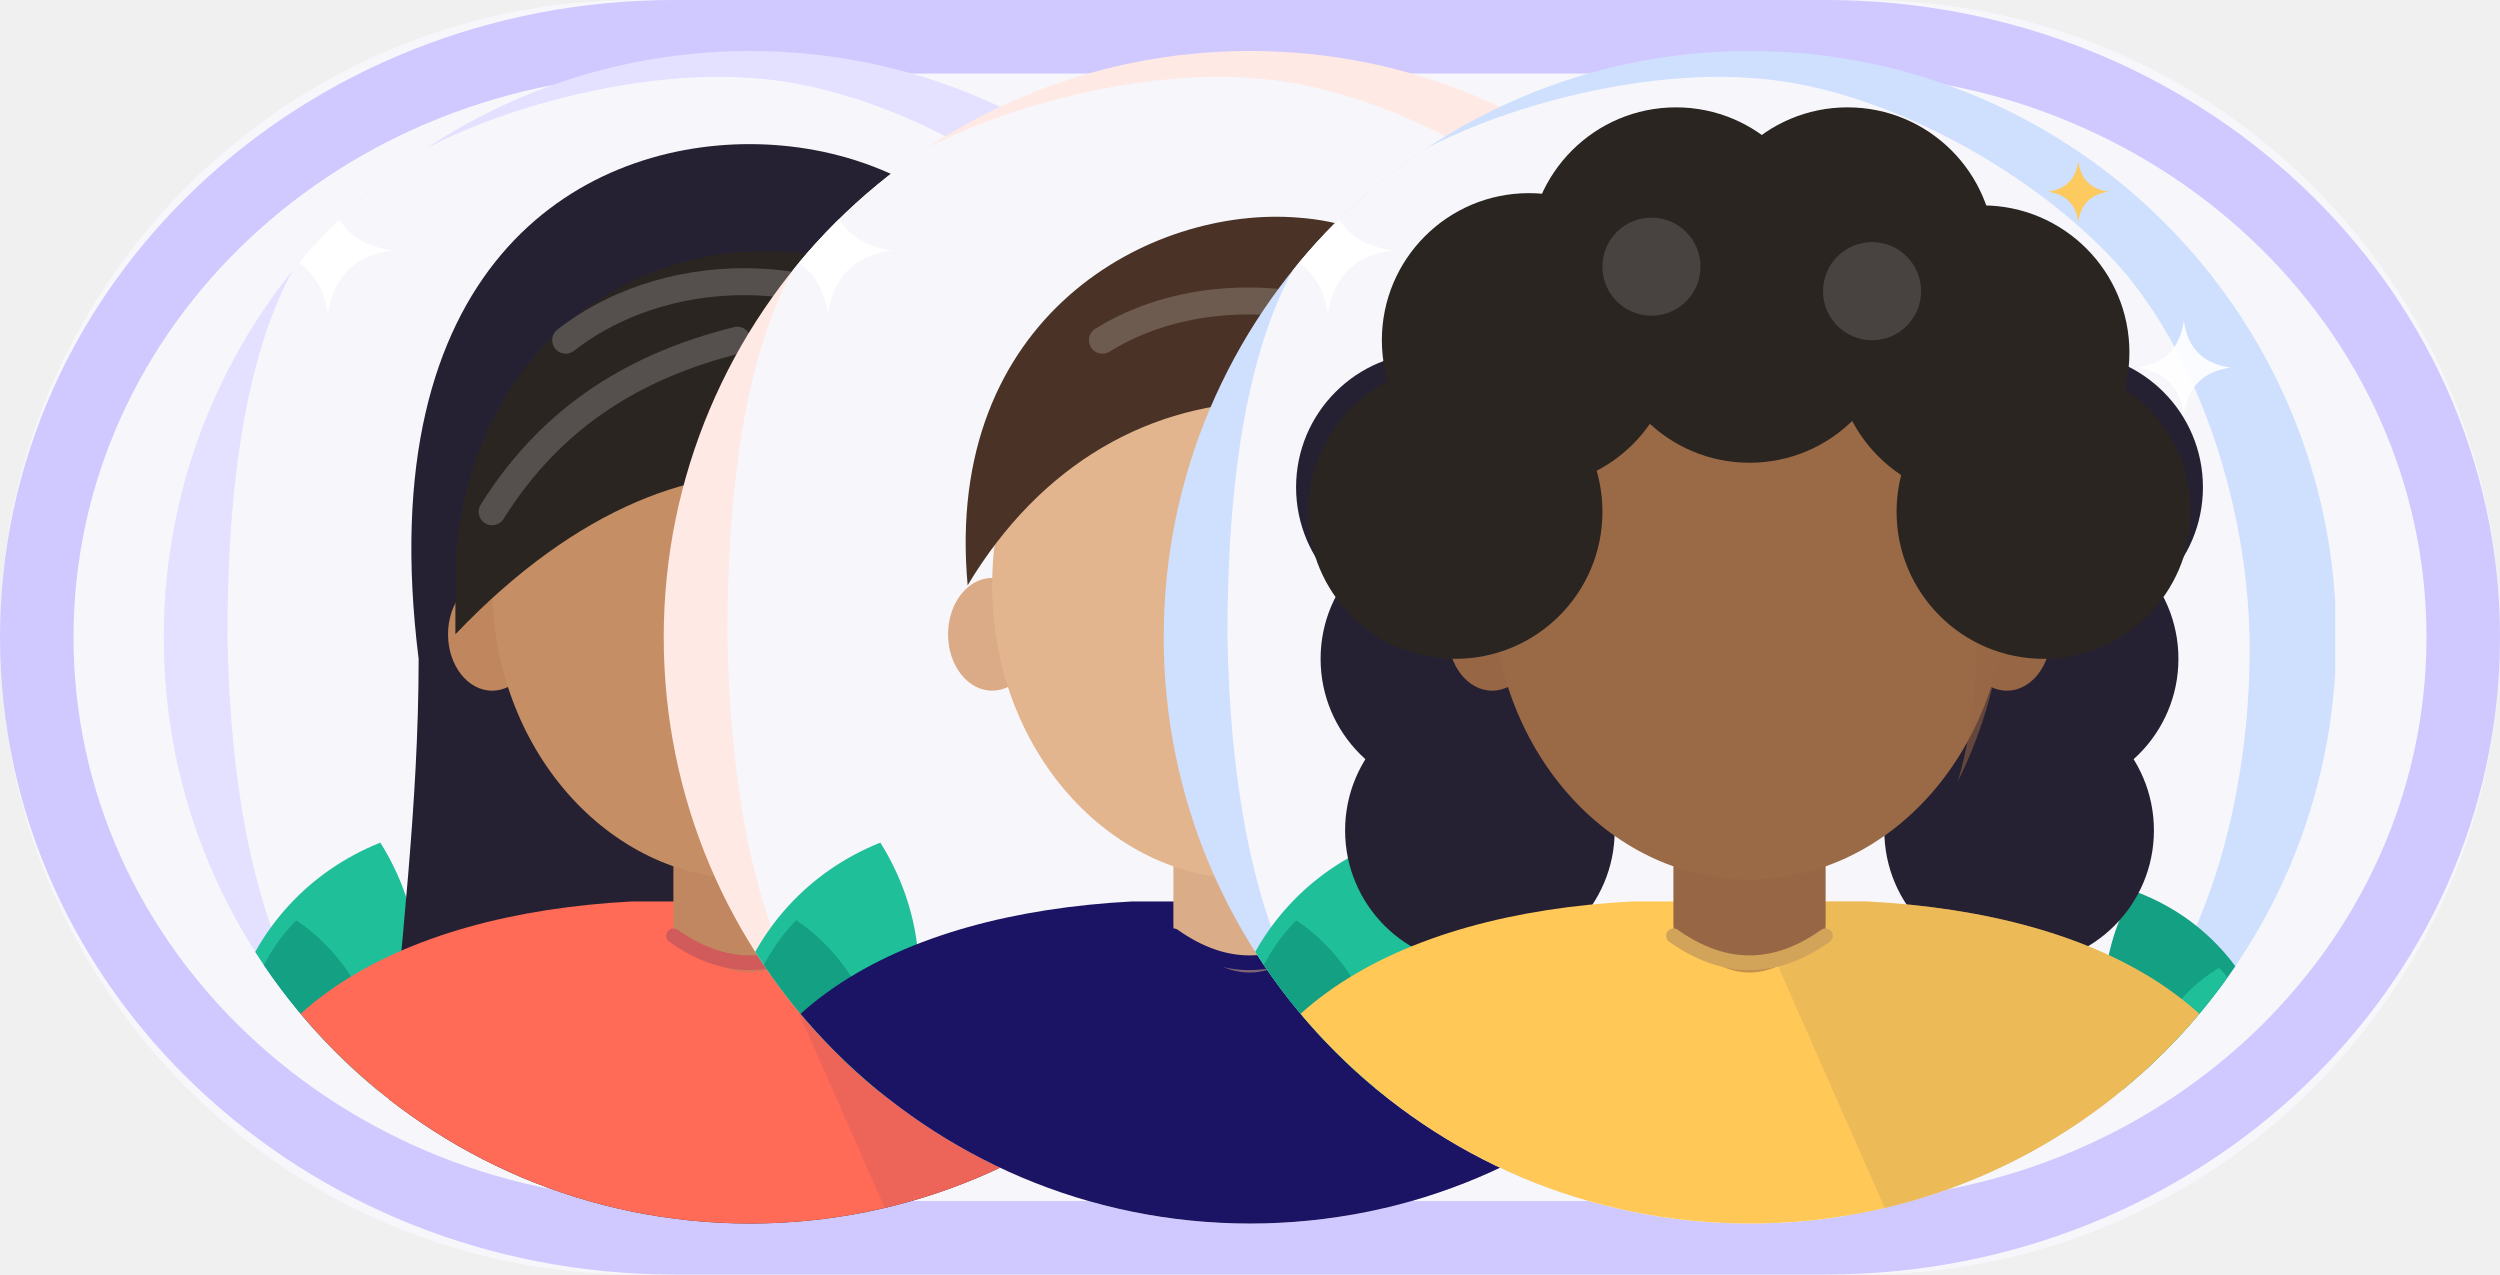
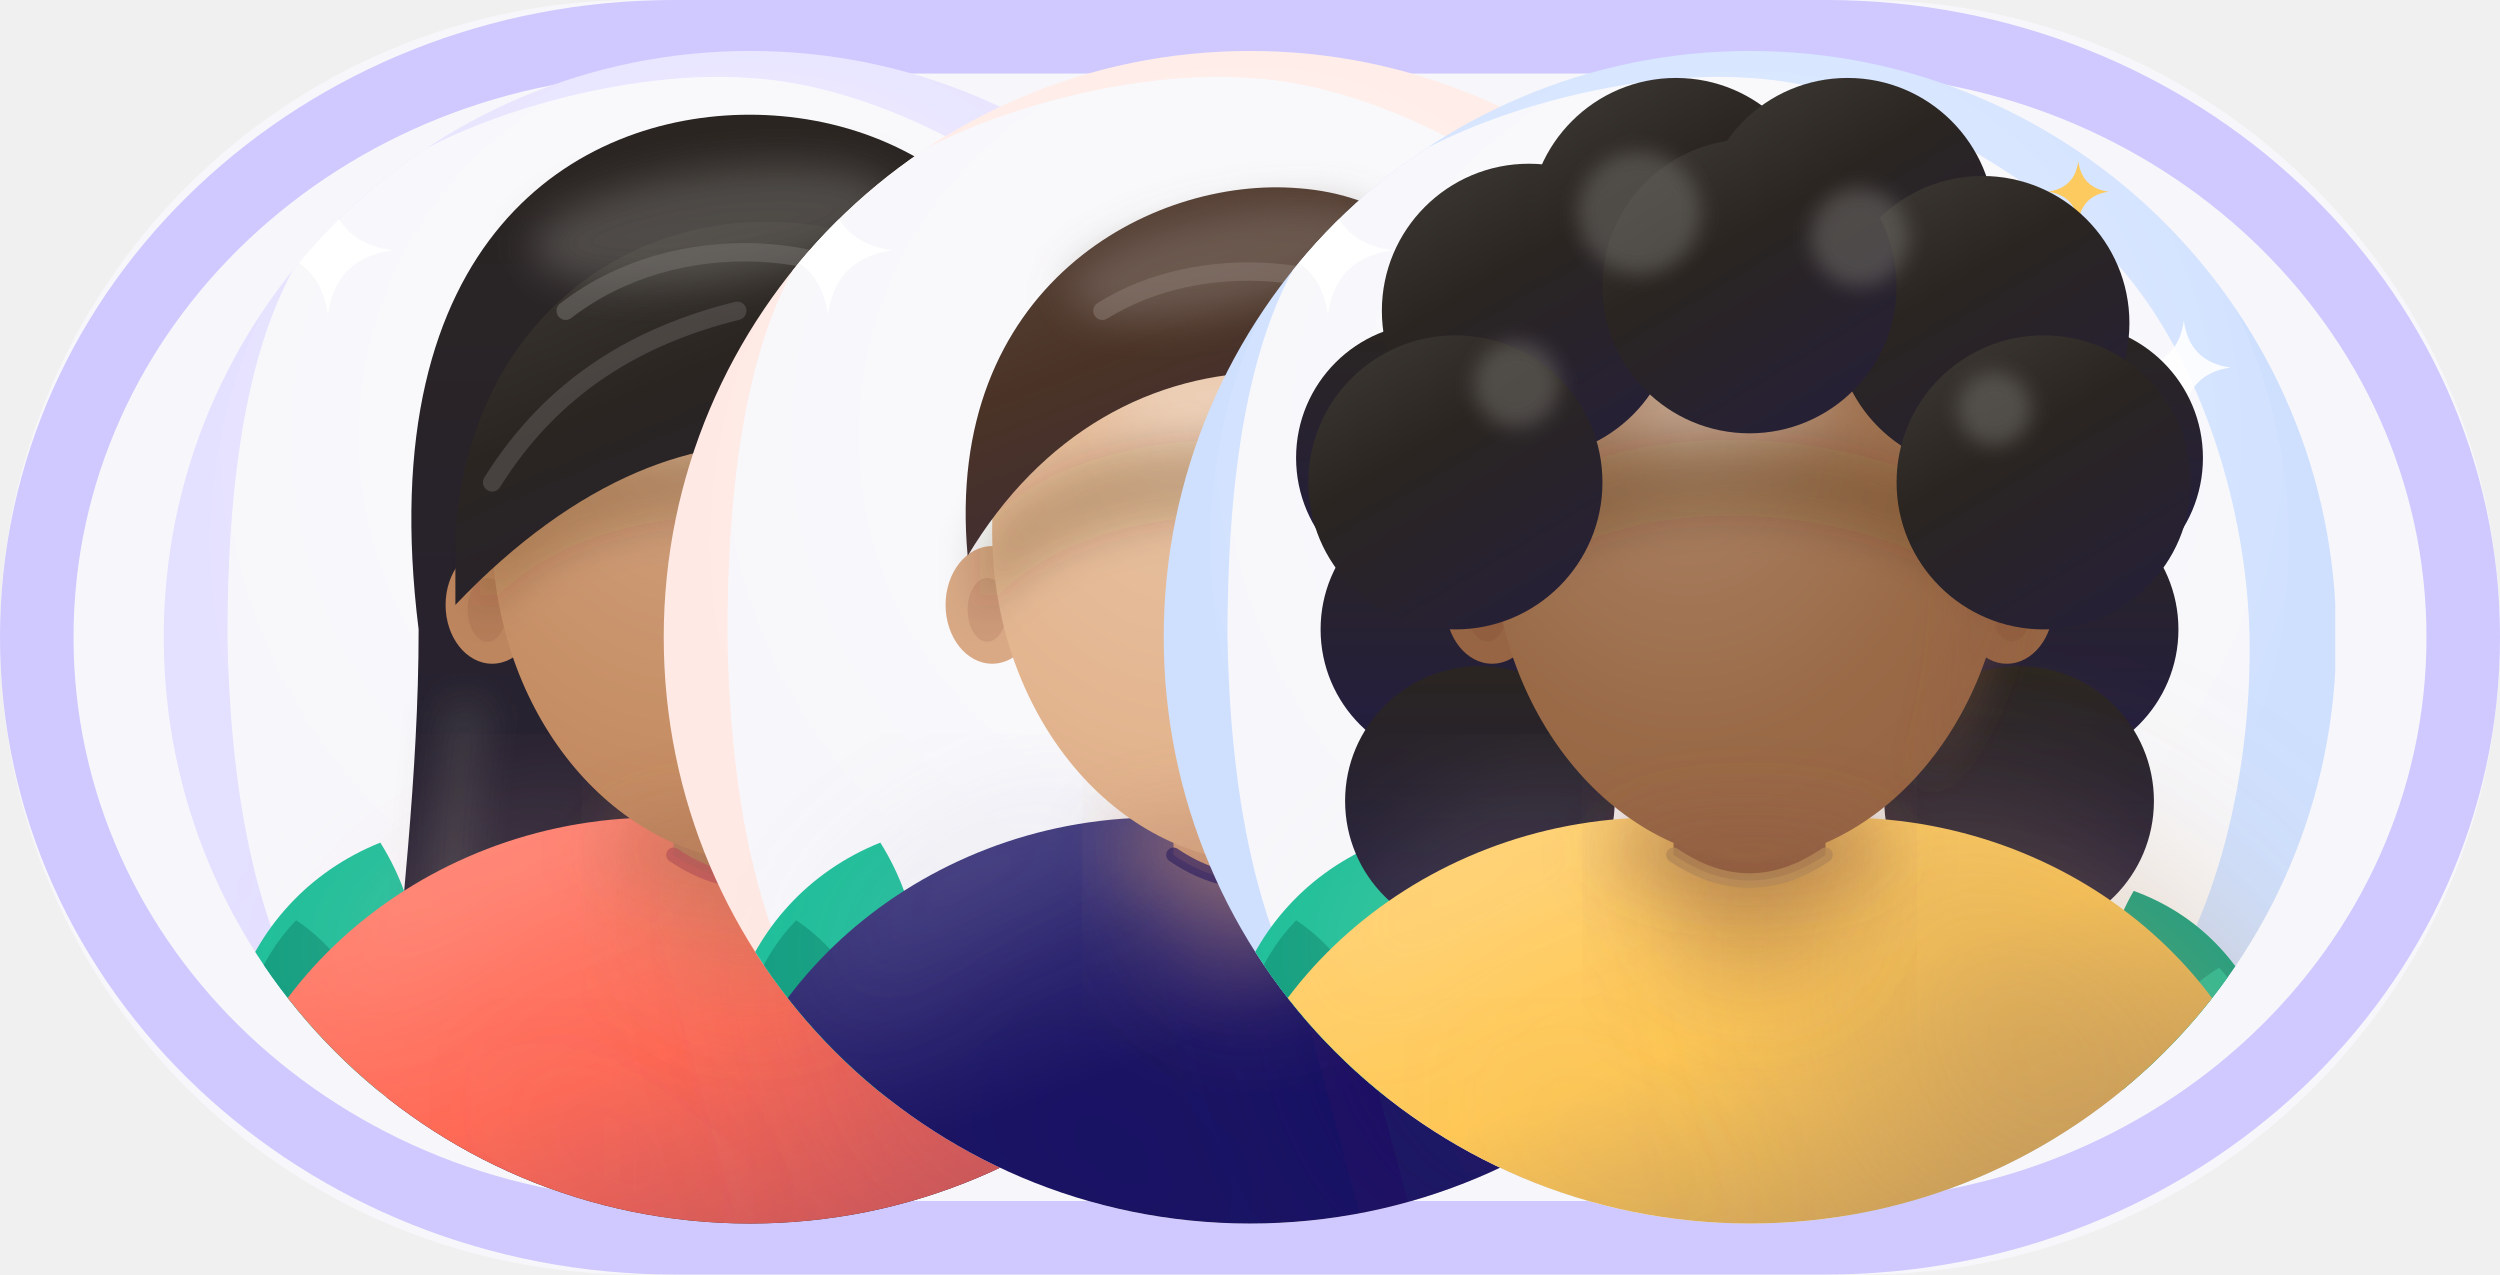
<svg xmlns="http://www.w3.org/2000/svg" viewBox="0 0 102 52" width="102" height="52" preserveAspectRatio="xMidYMid slice">
+   <defs>
+     <filter id="b1" x="-60%" y="-60%" width="220%" height="220%">
+       <feGaussianBlur stdDeviation="0.8" />
+     </filter>
+     <filter id="b2" x="-60%" y="-60%" width="220%" height="220%">
+       <feGaussianBlur stdDeviation="1.6" />
+     </filter>
+     <filter id="b3" x="-60%" y="-60%" width="220%" height="220%">
+       <feGaussianBlur stdDeviation="2.6" />
+     </filter>
+     <filter id="b5" x="-60%" y="-60%" width="220%" height="220%">
+       <feGaussianBlur stdDeviation="4.5" />
+     </filter>
+     <filter id="b8" x="-60%" y="-60%" width="220%" height="220%">
+       <feGaussianBlur stdDeviation="8" />
+     </filter>
+     <radialGradient id="pgl" cx="0.2" cy="0.12" r="0.95">
+       <stop offset="0" stop-color="#ffffff" stop-opacity="0.2" />
+       <stop offset="1" stop-color="#ffffff" stop-opacity="0" />
+     </radialGradient>
+     <linearGradient id="pvg" x1="0" y1="0.55" x2="0" y2="1">
+       <stop offset="0" stop-color="#1b1464" stop-opacity="0" />
+       <stop offset="1" stop-color="#1b1464" stop-opacity="0.14" />
+     </linearGradient>
+     <filter id="pgr" x="0" y="0" width="100%" height="100%">
+       <feTurbulence type="fractalNoise" baseFrequency="0.9" numOctaves="2" seed="7" />
+       <feColorMatrix type="saturate" values="0" />
+     </filter>
+   </defs>
  <rect x="0" y="0" width="102" height="52" rx="26" fill="#f7f7fb" />
  <rect x="1.5" y="1.5" width="99" height="49" rx="26" fill="none" stroke="#cfc9ff" stroke-width="3" />
  <svg x="6.68" y="2.08" width="47.84" height="47.84">
    <defs>
      <clipPath id="c31">
        <circle cx="23.92" cy="23.92" r="23.92" />
      </clipPath>
    </defs>
    <g clip-path="url(#c31)">
+       <defs>
+         <linearGradient id="t145" x1="0" y1="0" x2="1" y2="1">
+           <stop offset="0" stop-color="#ff8c7c" />
+           <stop offset="0.5" stop-color="#ff6b57" />
+           <stop offset="1" stop-color="#b14d5b" />
+         </linearGradient>
+         <linearGradient id="k146" x1="0" y1="0" x2="0" y2="1">
+           <stop offset="0" stop-color="#cf9f7b" />
+           <stop offset="1" stop-color="#af7553" />
+         </linearGradient>
+         <radialGradient id="o147" cx="0.5" cy="0.4" r="0.55">
+           <stop offset="0" stop-color="#ffffff" stop-opacity="0.55" />
+           <stop offset="1" stop-color="#ffffff" stop-opacity="0" />
+         </radialGradient>
+       </defs>
      <rect x="0" y="0" width="47.8" height="47.8" rx="0" fill="#e4e0ff" />
      <path d="M44.3 23.9C44.4 29.1 43.1 35.7 39.7 39.7C36.3 43.8 29.3 48.1 23.9 48.2C18.5 48.4 10.7 44.7 7.1 40.7C3.6 36.6 2.7 29.6 2.6 23.9C2.6 18.3 3.2 10.6 6.8 6.8C10.3 3 18.5 0.7 23.9 1.1C29.3 1.4 35.6 5 39 8.8C42.4 12.7 44.2 18.8 44.3 23.9Z" fill="#f7f7fb" />
+       <circle cx="23.9" cy="20.1" r="22" fill="url(#o147)" />
      <g transform="translate(3.8 47.8) rotate(18)">
        <path d="M0 0C4.9 -4.9 4.9 -12.2 0 -16.3C-4.9 -12.2 -4.9 -4.9 0 0Z" fill="#1fbf9a" />
      </g>
      <g transform="translate(6.7 47.8) rotate(-6)">
        <path d="M0 0C3.7 -3.7 3.7 -9.3 0 -12.4C-3.7 -9.3 -3.7 -3.7 0 0Z" fill="#14a082" />
      </g>
      <g transform="translate(44.5 47.8) rotate(-20)">
        <path d="M0 0C4.3 -4.3 4.3 -10.8 0 -14.4C-4.3 -10.8 -4.3 -4.3 0 0Z" fill="#14a082" />
      </g>
      <g transform="translate(41.6 47.8) rotate(8)">
        <path d="M0 0C3.2 -3.2 3.2 -7.9 0 -10.5C-3.2 -7.9 -3.2 -3.2 0 0Z" fill="#1fbf9a" />
      </g>
      <path d="M6.698 5.502Q7.013 7.817 9.329 8.133Q7.013 8.449 6.698 10.764Q6.382 8.449 4.066 8.133Q6.382 7.817 6.698 5.502Z" fill="#ffffff" opacity="0.95" />
      <path d="M41.621 11.003Q41.85 12.687 43.534 12.917Q41.85 13.146 41.621 14.83Q41.391 13.146 39.707 12.917Q41.391 12.687 41.621 11.003Z" fill="#ffffff" opacity="0.9" />
      <path d="M37.315 4.497Q37.464 5.592 38.559 5.741Q37.464 5.89 37.315 6.985Q37.166 5.89 36.071 5.741Q37.166 5.592 37.315 4.497Z" fill="#ffc857" opacity="0.95" />
-       <g transform="translate(23.9 21.8) scale(0.5)">
-         <path d="M-27 6C-31-26-14-36 0-36S31-26 27 6C27 30 33 52 28 76C16 80-16 80-28 76C-33 52-27 30-27 6Z" fill="#262132" />
-       </g>
-       <path d="M1.9 47.84C1.9 39.2 9.6 35.2 19.1 34.7L28.7 34.7C38.3 35.2 45.9 39.2 45.9 47.84Z" fill="#ff6b57" />
-       <path d="M23.9 34.7L28.7 34.7C38.3 35.2 45.9 39.2 45.9 47.84L29.7 47.84Z" fill="#d15a5a" opacity="0.4" />
-       <path d="M20.8 29.4h6.2V36.1Q23.9 38.3 20.8 36.1Z" fill="#c68e64" />
-       <path d="M20.8 29.4h6.2v6.3Q23.9 39.5 20.8 35.7Z" fill="#bb825c" opacity="0.55" />
-       <path d="M20.8 36.1Q23.9 38.3 27 36.1" stroke="#d15a5a" stroke-width="0.6" fill="none" stroke-linecap="round" />
-       <g transform="translate(23.9 21.8) scale(0.5)">
-         <ellipse cx="-21" cy="4" rx="3.6" ry="4.6" fill="#c0875f" />
-         <ellipse cx="21" cy="4" rx="3.6" ry="4.6" fill="#c0875f" />
-         <ellipse cx="0" cy="0" rx="21" ry="24" fill="#c68e64" />
-         <path d="M10-22C22-18 24 2 17 16C20 6 19-12 10-22Z" fill="#be865e" opacity="0.55" />
-         <path d="M-24-2C-22-28 6-35 22-18C24-8 22 0 21 6C16-10-4-17-24 4Z" fill="#2a2521" />
-         <path d="M-15-20C-6-27 8-26 15-19" stroke="#66625f" stroke-width="2.2" fill="none" stroke-linecap="round" opacity="0.7" />
-         <path d="M-21-6C-16-14-9-18-1-20" stroke="#66625f" stroke-width="2.2" fill="none" stroke-linecap="round" opacity="0.7" />
-         <path d="M20 6C23 24 23 44 20 62" stroke="#66625f" stroke-width="2.2" fill="none" stroke-linecap="round" opacity="0.7" />
+       <g transform="translate(23.9 20.6) scale(0.5)">
+         <defs>
+           <linearGradient id="h148" x1="0" y1="0" x2="0.6" y2="1">
+             <stop offset="0" stop-color="#3f3b37" />
+             <stop offset="0.45" stop-color="#2a2521" />
+             <stop offset="1" stop-color="#262035" />
+           </linearGradient>
+           <linearGradient id="hl149" x1="0" y1="0" x2="0" y2="1">
+             <stop offset="0" stop-color="#2a2521" />
+             <stop offset="1" stop-color="#231d43" />
+           </linearGradient>
+         </defs>
+         <path d="M-27 6C-31-26-14-36 0-36S31-26 27 6C27 30 33 52 28 76C16 80-16 80-28 76C-33 52-27 30-27 6Z" fill="url(#hl149)" />
+         <g filter="url(#b2)">
+           <path d="M-23 12C-26 34-24 56-21 72" stroke="#726f6c" stroke-width="3.2" fill="none" opacity="0.32" />
+           <path d="M22 14C25 36 24 56 21 70" stroke="#726f6c" stroke-width="2.4" fill="none" opacity="0.25" />
+         </g>
+       </g>
+       <path d="M1.9 47.84C1.9 39.2 9.6 31.8 19.1 31.3L28.7 31.3C38.3 31.8 45.9 39.2 45.9 47.84Z" fill="url(#t145)" />
+       <g filter="url(#b5)">
+         <path d="M26.3 31.8C38.3 31.8 45.9 39.2 45.9 47.84L30.6 47.84Z" fill="#bf535b" opacity="0.5" />
+       </g>
+       <g filter="url(#b3)">
+         <path d="M7.7 38.3C10.5 32.8 16.3 31.8 19.1 31.8" stroke="#ffc4bc" stroke-width="1" fill="none" opacity="0.6" />
+       </g>
+       <g filter="url(#b3)">
+         <path d="M14.4 42.1Q18.2 44.5 22 47.84" stroke="#bf535b" stroke-width="1.2" fill="none" opacity="0.35" />
+       </g>
+       <path d="M20.8 28.2h6.2V32.8Q23.9 34.9 20.8 32.8Z" fill="url(#k146)" />
+       <g filter="url(#b3)">
+         <path d="M20.8 29.4h6.2v6.3Q23.9 39.6 20.8 35.2Z" fill="#b87f5a" opacity="0.6" />
+       </g>
+       <path d="M20.8 32.8Q23.9 34.9 27 32.8" stroke="#bf535b" stroke-width="0.6" fill="none" stroke-linecap="round" opacity="0.8" />
+       <g transform="translate(23.9 20.6) scale(0.5)">
+         <defs>
+           <radialGradient id="s150" cx="0.38" cy="0.3" r="0.85">
+             <stop offset="0" stop-color="#cfa07d" />
+             <stop offset="0.6" stop-color="#c68e64" />
+             <stop offset="1" stop-color="#ba815b" />
+           </radialGradient>
+         </defs>
+         <ellipse cx="-21" cy="4" rx="3.8" ry="4.8" fill="#be865e" />
+         <ellipse cx="-21.4" cy="4.4" rx="1.6" ry="2.6" fill="#af7553" opacity="0.6" />
+         <ellipse cx="21" cy="4" rx="3.8" ry="4.8" fill="#be865e" />
+         <ellipse cx="21.4" cy="4.4" rx="1.6" ry="2.6" fill="#af7553" opacity="0.6" />
+         <path d="M-21-2C-21-18-11-24 0-24C11-24 21-18 21-2C21 12 12 24 0 25C-12 24-21 12-21-2Z" fill="url(#s150)" />
+         <g filter="url(#b2)">
+           <path d="M11-22C24-16 24 8 14 19C19 6 18-10 11-22Z" fill="#b77d58" opacity="0.38" />
+         </g>
+         <g filter="url(#b3)">
+           <ellipse cx="-3" cy="-13" rx="9" ry="4" fill="#fff" opacity="0.28" />
+           <ellipse cx="0" cy="24" rx="12" ry="3.6" fill="#a86d4d" opacity="0.3" />
+         </g>
+         <g filter="url(#b2)">
+           <path d="M-22-2C-14-12 10-12 22-2L22 5C10-6-14-6-22 5Z" fill="#3a1d14" opacity="0.2" />
+         </g>
+         <path d="M-24-2C-22-28 6-35 22-18C24-8 22 0 21 6C16-10-4-17-24 4Z" fill="url(#h148)" />
+         <g filter="url(#b2)">
+           <ellipse cx="-3" cy="-27" rx="15" ry="4.5" fill="#726f6c" opacity="0.5" transform="rotate(-8 -3 -27)" />
+         </g>
+         <path d="M-15-20C-6-27 8-26 15-19" stroke="#726f6c" stroke-width="1.5" fill="none" stroke-linecap="round" opacity="0.55" />
+         <path d="M-21-6C-16-14-9-18-1-20" stroke="#726f6c" stroke-width="1.5" fill="none" stroke-linecap="round" opacity="0.4" />
      </g>
    </g>
  </svg>
  <svg x="27.08" y="2.08" width="47.84" height="47.84">
    <defs>
      <clipPath id="c51">
        <circle cx="23.92" cy="23.92" r="23.92" />
      </clipPath>
    </defs>
    <g clip-path="url(#c51)">
+       <defs>
+         <linearGradient id="t151" x1="0" y1="0" x2="1" y2="1">
+           <stop offset="0" stop-color="#4d4886" />
+           <stop offset="0.5" stop-color="#1b1464" />
+           <stop offset="1" stop-color="#1b1464" />
+         </linearGradient>
+         <linearGradient id="k152" x1="0" y1="0" x2="0" y2="1">
+           <stop offset="0" stop-color="#e7c0a0" />
+           <stop offset="1" stop-color="#c49071" />
+         </linearGradient>
+         <radialGradient id="o153" cx="0.5" cy="0.4" r="0.55">
+           <stop offset="0" stop-color="#ffffff" stop-opacity="0.55" />
+           <stop offset="1" stop-color="#ffffff" stop-opacity="0" />
+         </radialGradient>
+       </defs>
      <rect x="0" y="0" width="47.8" height="47.8" rx="0" fill="#ffe9e4" />
      <path d="M44.3 23.9C44.4 29.1 43.1 35.7 39.7 39.7C36.3 43.8 29.3 48.1 23.9 48.2C18.5 48.4 10.7 44.7 7.1 40.7C3.6 36.6 2.7 29.6 2.6 23.9C2.6 18.3 3.2 10.6 6.8 6.8C10.3 3 18.5 0.7 23.9 1.1C29.3 1.4 35.6 5 39 8.8C42.4 12.7 44.2 18.8 44.3 23.9Z" fill="#f7f7fb" />
+       <circle cx="23.9" cy="20.1" r="22" fill="url(#o153)" />
      <g transform="translate(3.8 47.8) rotate(18)">
        <path d="M0 0C4.9 -4.9 4.9 -12.2 0 -16.3C-4.9 -12.2 -4.9 -4.9 0 0Z" fill="#1fbf9a" />
      </g>
      <g transform="translate(6.7 47.8) rotate(-6)">
        <path d="M0 0C3.7 -3.7 3.7 -9.3 0 -12.4C-3.7 -9.3 -3.7 -3.7 0 0Z" fill="#14a082" />
      </g>
      <g transform="translate(44.5 47.8) rotate(-20)">
        <path d="M0 0C4.3 -4.3 4.3 -10.8 0 -14.4C-4.3 -10.8 -4.3 -4.3 0 0Z" fill="#14a082" />
      </g>
      <g transform="translate(41.6 47.8) rotate(8)">
        <path d="M0 0C3.2 -3.2 3.2 -7.9 0 -10.5C-3.2 -7.9 -3.2 -3.2 0 0Z" fill="#1fbf9a" />
      </g>
      <path d="M6.698 5.502Q7.013 7.817 9.329 8.133Q7.013 8.449 6.698 10.764Q6.382 8.449 4.066 8.133Q6.382 7.817 6.698 5.502Z" fill="#ffffff" opacity="0.95" />
      <path d="M41.621 11.003Q41.85 12.687 43.534 12.917Q41.85 13.146 41.621 14.83Q41.391 13.146 39.707 12.917Q41.391 12.687 41.621 11.003Z" fill="#ffffff" opacity="0.9" />
      <path d="M37.315 4.497Q37.464 5.592 38.559 5.741Q37.464 5.89 37.315 6.985Q37.166 5.89 36.071 5.741Q37.166 5.592 37.315 4.497Z" fill="#ffc857" opacity="0.95" />
-       <g transform="translate(23.9 21.8) scale(0.5)" />
-       <path d="M1.9 47.84C1.9 39.2 9.6 35.2 19.1 34.7L28.7 34.7C38.3 35.2 45.9 39.2 45.9 47.84Z" fill="#1b1464" />
-       <path d="M23.9 34.7L28.7 34.7C38.3 35.2 45.9 39.2 45.9 47.84L29.7 47.84Z" fill="#1b1464" opacity="0.4" />
-       <path d="M20.8 29.4h6.2V36.1Q23.9 38.3 20.8 36.1Z" fill="#e3b58f" />
-       <path d="M20.8 29.4h6.2v6.3Q23.9 39.5 20.8 35.7Z" fill="#d4a481" opacity="0.55" />
-       <path d="M20.8 36.1Q23.9 38.3 27 36.1" stroke="#1b1464" stroke-width="0.6" fill="none" stroke-linecap="round" />
-       <g transform="translate(23.9 21.8) scale(0.5)">
-         <ellipse cx="-21" cy="4" rx="3.6" ry="4.6" fill="#dbab87" />
-         <ellipse cx="21" cy="4" rx="3.6" ry="4.6" fill="#dbab87" />
-         <ellipse cx="0" cy="0" rx="21" ry="24" fill="#e3b58f" />
-         <path d="M10-22C22-18 24 2 17 16C20 6 19-12 10-22Z" fill="#d9a985" opacity="0.55" />
-         <path d="M-23 0C-25-22-8-31 4-30C18-29 25-14 22 0C18-8 12-14 2-15C-8-15-17-10-23 0Z" fill="#4a3326" />
-         <path d="M-12-20C-4-25 8-24 15-18" stroke="#7d6c63" stroke-width="2.2" fill="none" stroke-linecap="round" opacity="0.7" />
+       <g transform="translate(23.9 20.6) scale(0.5)">
+         <defs>
+           <linearGradient id="h154" x1="0" y1="0" x2="0.6" y2="1">
+             <stop offset="0" stop-color="#5c473c" />
+             <stop offset="0.45" stop-color="#4a3326" />
+             <stop offset="1" stop-color="#3c2a39" />
+           </linearGradient>
+           <linearGradient id="hl155" x1="0" y1="0" x2="0" y2="1">
+             <stop offset="0" stop-color="#4a3326" />
+             <stop offset="1" stop-color="#332445" />
+           </linearGradient>
+         </defs>
+       </g>
+       <path d="M1.9 47.84C1.9 39.2 9.6 31.8 19.1 31.3L28.7 31.3C38.3 31.8 45.9 39.2 45.9 47.84Z" fill="url(#t151)" />
+       <g filter="url(#b5)">
+         <path d="M26.3 31.8C38.3 31.8 45.9 39.2 45.9 47.84L30.6 47.84Z" fill="#1b1464" opacity="0.5" />
+       </g>
+       <g filter="url(#b3)">
+         <path d="M7.7 38.3C10.5 32.8 16.3 31.8 19.1 31.8" stroke="#a4a1c1" stroke-width="1" fill="none" opacity="0.6" />
+       </g>
+       <g filter="url(#b3)">
+         <path d="M14.4 42.1Q18.2 44.5 22 47.84" stroke="#1b1464" stroke-width="1.2" fill="none" opacity="0.35" />
+       </g>
+       <path d="M20.8 28.2h6.2V32.8Q23.9 34.9 20.8 32.8Z" fill="url(#k152)" />
+       <g filter="url(#b3)">
+         <path d="M20.8 29.4h6.2v6.3Q23.9 39.6 20.8 35.2Z" fill="#d09f7d" opacity="0.6" />
+       </g>
+       <path d="M20.8 32.8Q23.9 34.9 27 32.8" stroke="#1b1464" stroke-width="0.6" fill="none" stroke-linecap="round" opacity="0.8" />
+       <g transform="translate(23.9 20.6) scale(0.5)">
+         <defs>
+           <radialGradient id="s156" cx="0.38" cy="0.3" r="0.85">
+             <stop offset="0" stop-color="#e7c1a1" />
+             <stop offset="0.6" stop-color="#e3b58f" />
+             <stop offset="1" stop-color="#d2a17f" />
+           </radialGradient>
+         </defs>
+         <ellipse cx="-21" cy="4" rx="3.8" ry="4.8" fill="#d9a985" />
+         <ellipse cx="-21.4" cy="4.4" rx="1.6" ry="2.6" fill="#c49071" opacity="0.6" />
+         <ellipse cx="21" cy="4" rx="3.8" ry="4.8" fill="#d9a985" />
+         <ellipse cx="21.4" cy="4.4" rx="1.6" ry="2.6" fill="#c49071" opacity="0.6" />
+         <path d="M-21-2C-21-18-11-24 0-24C11-24 21-18 21-2C21 12 12 24 0 25C-12 24-21 12-21-2Z" fill="url(#s156)" />
+         <g filter="url(#b2)">
+           <path d="M11-22C24-16 24 8 14 19C19 6 18-10 11-22Z" fill="#ce9d7b" opacity="0.38" />
+         </g>
+         <g filter="url(#b3)">
+           <ellipse cx="-3" cy="-13" rx="9" ry="4" fill="#fff" opacity="0.28" />
+           <ellipse cx="0" cy="24" rx="12" ry="3.6" fill="#b98467" opacity="0.3" />
+         </g>
+         <g filter="url(#b2)">
+           <path d="M-22-2C-14-12 10-12 22-2L22 5C10-6-14-6-22 5Z" fill="#3a1d14" opacity="0.2" />
+         </g>
+         <path d="M-23 0C-25-22-8-31 4-30C18-29 25-14 22 0C18-8 12-14 2-15C-8-15-17-10-23 0Z" fill="url(#h154)" />
+         <g filter="url(#b2)">
+           <ellipse cx="-2" cy="-24" rx="13" ry="4" fill="#887870" opacity="0.5" transform="rotate(-12 -2 -24)" />
+         </g>
+         <path d="M-12-20C-4-25 8-24 15-18" stroke="#887870" stroke-width="1.5" fill="none" stroke-linecap="round" opacity="0.55" />
      </g>
    </g>
  </svg>
  <svg x="47.48" y="2.08" width="47.84" height="47.84">
    <defs>
      <clipPath id="c71">
        <circle cx="23.92" cy="23.92" r="23.92" />
      </clipPath>
    </defs>
    <g clip-path="url(#c71)">
+       <defs>
+         <linearGradient id="t157" x1="0" y1="0" x2="1" y2="1">
+           <stop offset="0" stop-color="#ffd47c" />
+           <stop offset="0.5" stop-color="#ffc857" />
+           <stop offset="1" stop-color="#b18b5b" />
+         </linearGradient>
+         <linearGradient id="k158" x1="0" y1="0" x2="0" y2="1">
+           <stop offset="0" stop-color="#a98063" />
+           <stop offset="1" stop-color="#905c3e" />
+         </linearGradient>
+         <radialGradient id="o159" cx="0.5" cy="0.4" r="0.55">
+           <stop offset="0" stop-color="#ffffff" stop-opacity="0.55" />
+           <stop offset="1" stop-color="#ffffff" stop-opacity="0" />
+         </radialGradient>
+       </defs>
      <rect x="0" y="0" width="47.8" height="47.8" rx="0" fill="#cfe0ff" />
      <path d="M44.3 23.9C44.4 29.1 43.1 35.7 39.7 39.7C36.3 43.8 29.3 48.1 23.9 48.2C18.5 48.4 10.7 44.7 7.1 40.7C3.6 36.6 2.7 29.6 2.6 23.9C2.6 18.3 3.2 10.6 6.8 6.8C10.3 3 18.5 0.7 23.9 1.1C29.3 1.4 35.6 5 39 8.8C42.4 12.7 44.2 18.8 44.3 23.9Z" fill="#f7f7fb" />
+       <circle cx="23.9" cy="20.1" r="22" fill="url(#o159)" />
      <g transform="translate(3.8 47.8) rotate(18)">
        <path d="M0 0C4.9 -4.9 4.9 -12.2 0 -16.3C-4.9 -12.2 -4.9 -4.9 0 0Z" fill="#1fbf9a" />
      </g>
      <g transform="translate(6.7 47.8) rotate(-6)">
        <path d="M0 0C3.7 -3.7 3.7 -9.3 0 -12.4C-3.7 -9.3 -3.7 -3.7 0 0Z" fill="#14a082" />
      </g>
      <g transform="translate(44.5 47.8) rotate(-20)">
        <path d="M0 0C4.3 -4.3 4.3 -10.8 0 -14.4C-4.3 -10.8 -4.3 -4.3 0 0Z" fill="#14a082" />
      </g>
      <g transform="translate(41.6 47.8) rotate(8)">
        <path d="M0 0C3.2 -3.2 3.2 -7.9 0 -10.5C-3.2 -7.9 -3.2 -3.2 0 0Z" fill="#1fbf9a" />
      </g>
      <path d="M6.698 5.502Q7.013 7.817 9.329 8.133Q7.013 8.449 6.698 10.764Q6.382 8.449 4.066 8.133Q6.382 7.817 6.698 5.502Z" fill="#ffffff" opacity="0.95" />
      <path d="M41.621 11.003Q41.85 12.687 43.534 12.917Q41.85 13.146 41.621 14.83Q41.391 13.146 39.707 12.917Q41.391 12.687 41.621 11.003Z" fill="#ffffff" opacity="0.9" />
      <path d="M37.315 4.497Q37.464 5.592 38.559 5.741Q37.464 5.89 37.315 6.985Q37.166 5.89 36.071 5.741Q37.166 5.592 37.315 4.497Z" fill="#ffc857" opacity="0.95" />
-       <g transform="translate(23.9 21.8) scale(0.5)">
-         <circle cx="-24" cy="6" r="11" fill="#262132" />
-         <circle cx="-26" cy="-8" r="11" fill="#262132" />
-         <circle cx="24" cy="6" r="11" fill="#262132" />
-         <circle cx="26" cy="-8" r="11" fill="#262132" />
-         <circle cx="-22" cy="20" r="11" fill="#262132" />
-         <circle cx="22" cy="20" r="11" fill="#262132" />
-       </g>
-       <path d="M1.9 47.84C1.9 39.2 9.6 35.2 19.1 34.7L28.7 34.7C38.3 35.2 45.9 39.2 45.9 47.84Z" fill="#ffc857" />
-       <path d="M23.9 34.7L28.7 34.7C38.3 35.2 45.9 39.2 45.9 47.84L29.7 47.84Z" fill="#d1a45a" opacity="0.4" />
-       <path d="M20.8 29.4h6.2V36.1Q23.9 38.3 20.8 36.1Z" fill="#9a6a47" />
-       <path d="M20.8 29.4h6.2v6.3Q23.9 39.5 20.8 35.7Z" fill="#966343" opacity="0.55" />
-       <path d="M20.8 36.1Q23.9 38.3 27 36.1" stroke="#d1a45a" stroke-width="0.6" fill="none" stroke-linecap="round" />
-       <g transform="translate(23.9 21.8) scale(0.5)">
-         <ellipse cx="-21" cy="4" rx="3.6" ry="4.6" fill="#976645" />
-         <ellipse cx="21" cy="4" rx="3.6" ry="4.6" fill="#976645" />
-         <ellipse cx="0" cy="0" rx="21" ry="24" fill="#9a6a47" />
-         <path d="M10-22C22-18 24 2 17 16C20 6 19-12 10-22Z" fill="#976544" opacity="0.55" />
-         <circle cx="-18" cy="-20" r="12" fill="#2a2521" />
-         <circle cx="-6" cy="-27" r="12" fill="#2a2521" />
-         <circle cx="8" cy="-27" r="12" fill="#2a2521" />
-         <circle cx="19" cy="-19" r="12" fill="#2a2521" />
-         <circle cx="-24" cy="-6" r="12" fill="#2a2521" />
-         <circle cx="24" cy="-6" r="12" fill="#2a2521" />
-         <circle cx="0" cy="-22" r="12" fill="#2a2521" />
-         <circle cx="-8" cy="-26" r="4" fill="#66625f" opacity="0.5" />
-         <circle cx="10" cy="-24" r="4" fill="#66625f" opacity="0.5" />
+       <g transform="translate(23.9 20.6) scale(0.5)">
+         <defs>
+           <linearGradient id="h160" x1="0" y1="0" x2="0.6" y2="1">
+             <stop offset="0" stop-color="#3f3b37" />
+             <stop offset="0.45" stop-color="#2a2521" />
+             <stop offset="1" stop-color="#262035" />
+           </linearGradient>
+           <linearGradient id="hl161" x1="0" y1="0" x2="0" y2="1">
+             <stop offset="0" stop-color="#2a2521" />
+             <stop offset="1" stop-color="#231d43" />
+           </linearGradient>
+         </defs>
+         <circle cx="-24" cy="6" r="11" fill="url(#hl161)" />
+         <circle cx="-26" cy="-8" r="11" fill="url(#hl161)" />
+         <circle cx="24" cy="6" r="11" fill="url(#hl161)" />
+         <circle cx="26" cy="-8" r="11" fill="url(#hl161)" />
+         <circle cx="-22" cy="20" r="11" fill="url(#hl161)" />
+         <circle cx="22" cy="20" r="11" fill="url(#hl161)" />
+       </g>
+       <path d="M1.9 47.84C1.9 39.2 9.6 31.8 19.1 31.3L28.7 31.3C38.3 31.8 45.9 39.2 45.9 47.84Z" fill="url(#t157)" />
+       <g filter="url(#b5)">
+         <path d="M26.3 31.8C38.3 31.8 45.9 39.2 45.9 47.84L30.6 47.84Z" fill="#bf965b" opacity="0.5" />
+       </g>
+       <g filter="url(#b3)">
+         <path d="M7.7 38.3C10.5 32.8 16.3 31.8 19.1 31.8" stroke="#ffe9bc" stroke-width="1" fill="none" opacity="0.6" />
+       </g>
+       <g filter="url(#b3)">
+         <path d="M14.4 42.1Q18.2 44.5 22 47.84" stroke="#bf965b" stroke-width="1.2" fill="none" opacity="0.35" />
+       </g>
+       <path d="M20.8 28.2h6.2V32.8Q23.9 34.9 20.8 32.8Z" fill="url(#k158)" />
+       <g filter="url(#b3)">
+         <path d="M20.8 29.4h6.2v6.3Q23.9 39.6 20.8 35.2Z" fill="#946242" opacity="0.6" />
+       </g>
+       <path d="M20.8 32.8Q23.9 34.9 27 32.8" stroke="#bf965b" stroke-width="0.6" fill="none" stroke-linecap="round" opacity="0.8" />
+       <g transform="translate(23.9 20.6) scale(0.5)">
+         <defs>
+           <radialGradient id="s162" cx="0.38" cy="0.3" r="0.85">
+             <stop offset="0" stop-color="#aa8264" />
+             <stop offset="0.6" stop-color="#9a6a47" />
+             <stop offset="1" stop-color="#956242" />
+           </radialGradient>
+         </defs>
+         <ellipse cx="-21" cy="4" rx="3.8" ry="4.8" fill="#976544" />
+         <ellipse cx="-21.4" cy="4.4" rx="1.6" ry="2.6" fill="#905c3e" opacity="0.6" />
+         <ellipse cx="21" cy="4" rx="3.8" ry="4.8" fill="#976544" />
+         <ellipse cx="21.4" cy="4.4" rx="1.6" ry="2.6" fill="#905c3e" opacity="0.6" />
+         <path d="M-21-2C-21-18-11-24 0-24C11-24 21-18 21-2C21 12 12 24 0 25C-12 24-21 12-21-2Z" fill="url(#s162)" />
+         <g filter="url(#b2)">
+           <path d="M11-22C24-16 24 8 14 19C19 6 18-10 11-22Z" fill="#946141" opacity="0.38" />
+         </g>
+         <g filter="url(#b3)">
+           <ellipse cx="-3" cy="-13" rx="9" ry="4" fill="#fff" opacity="0.28" />
+           <ellipse cx="0" cy="24" rx="12" ry="3.6" fill="#8d573b" opacity="0.3" />
+         </g>
+         <g filter="url(#b2)">
+           <path d="M-22-2C-14-12 10-12 22-2L22 5C10-6-14-6-22 5Z" fill="#3a1d14" opacity="0.2" />
+         </g>
+         <circle cx="-18" cy="-20" r="12" fill="url(#h160)" />
+         <circle cx="-6" cy="-27" r="12" fill="url(#h160)" />
+         <circle cx="8" cy="-27" r="12" fill="url(#h160)" />
+         <circle cx="19" cy="-19" r="12" fill="url(#h160)" />
+         <circle cx="-24" cy="-6" r="12" fill="url(#h160)" />
+         <circle cx="24" cy="-6" r="12" fill="url(#h160)" />
+         <circle cx="0" cy="-22" r="12" fill="url(#h160)" />
+         <g filter="url(#b1)">
+           <circle cx="-9" cy="-28" r="5" fill="#726f6c" opacity="0.5" />
+         </g>
+         <g filter="url(#b1)">
+           <circle cx="9" cy="-26" r="4" fill="#726f6c" opacity="0.5" />
+         </g>
+         <g filter="url(#b1)">
+           <circle cx="-19" cy="-14" r="3.5" fill="#726f6c" opacity="0.5" />
+         </g>
+         <g filter="url(#b1)">
+           <circle cx="20" cy="-12" r="3" fill="#726f6c" opacity="0.5" />
+         </g>
      </g>
    </g>
  </svg>
</svg>
